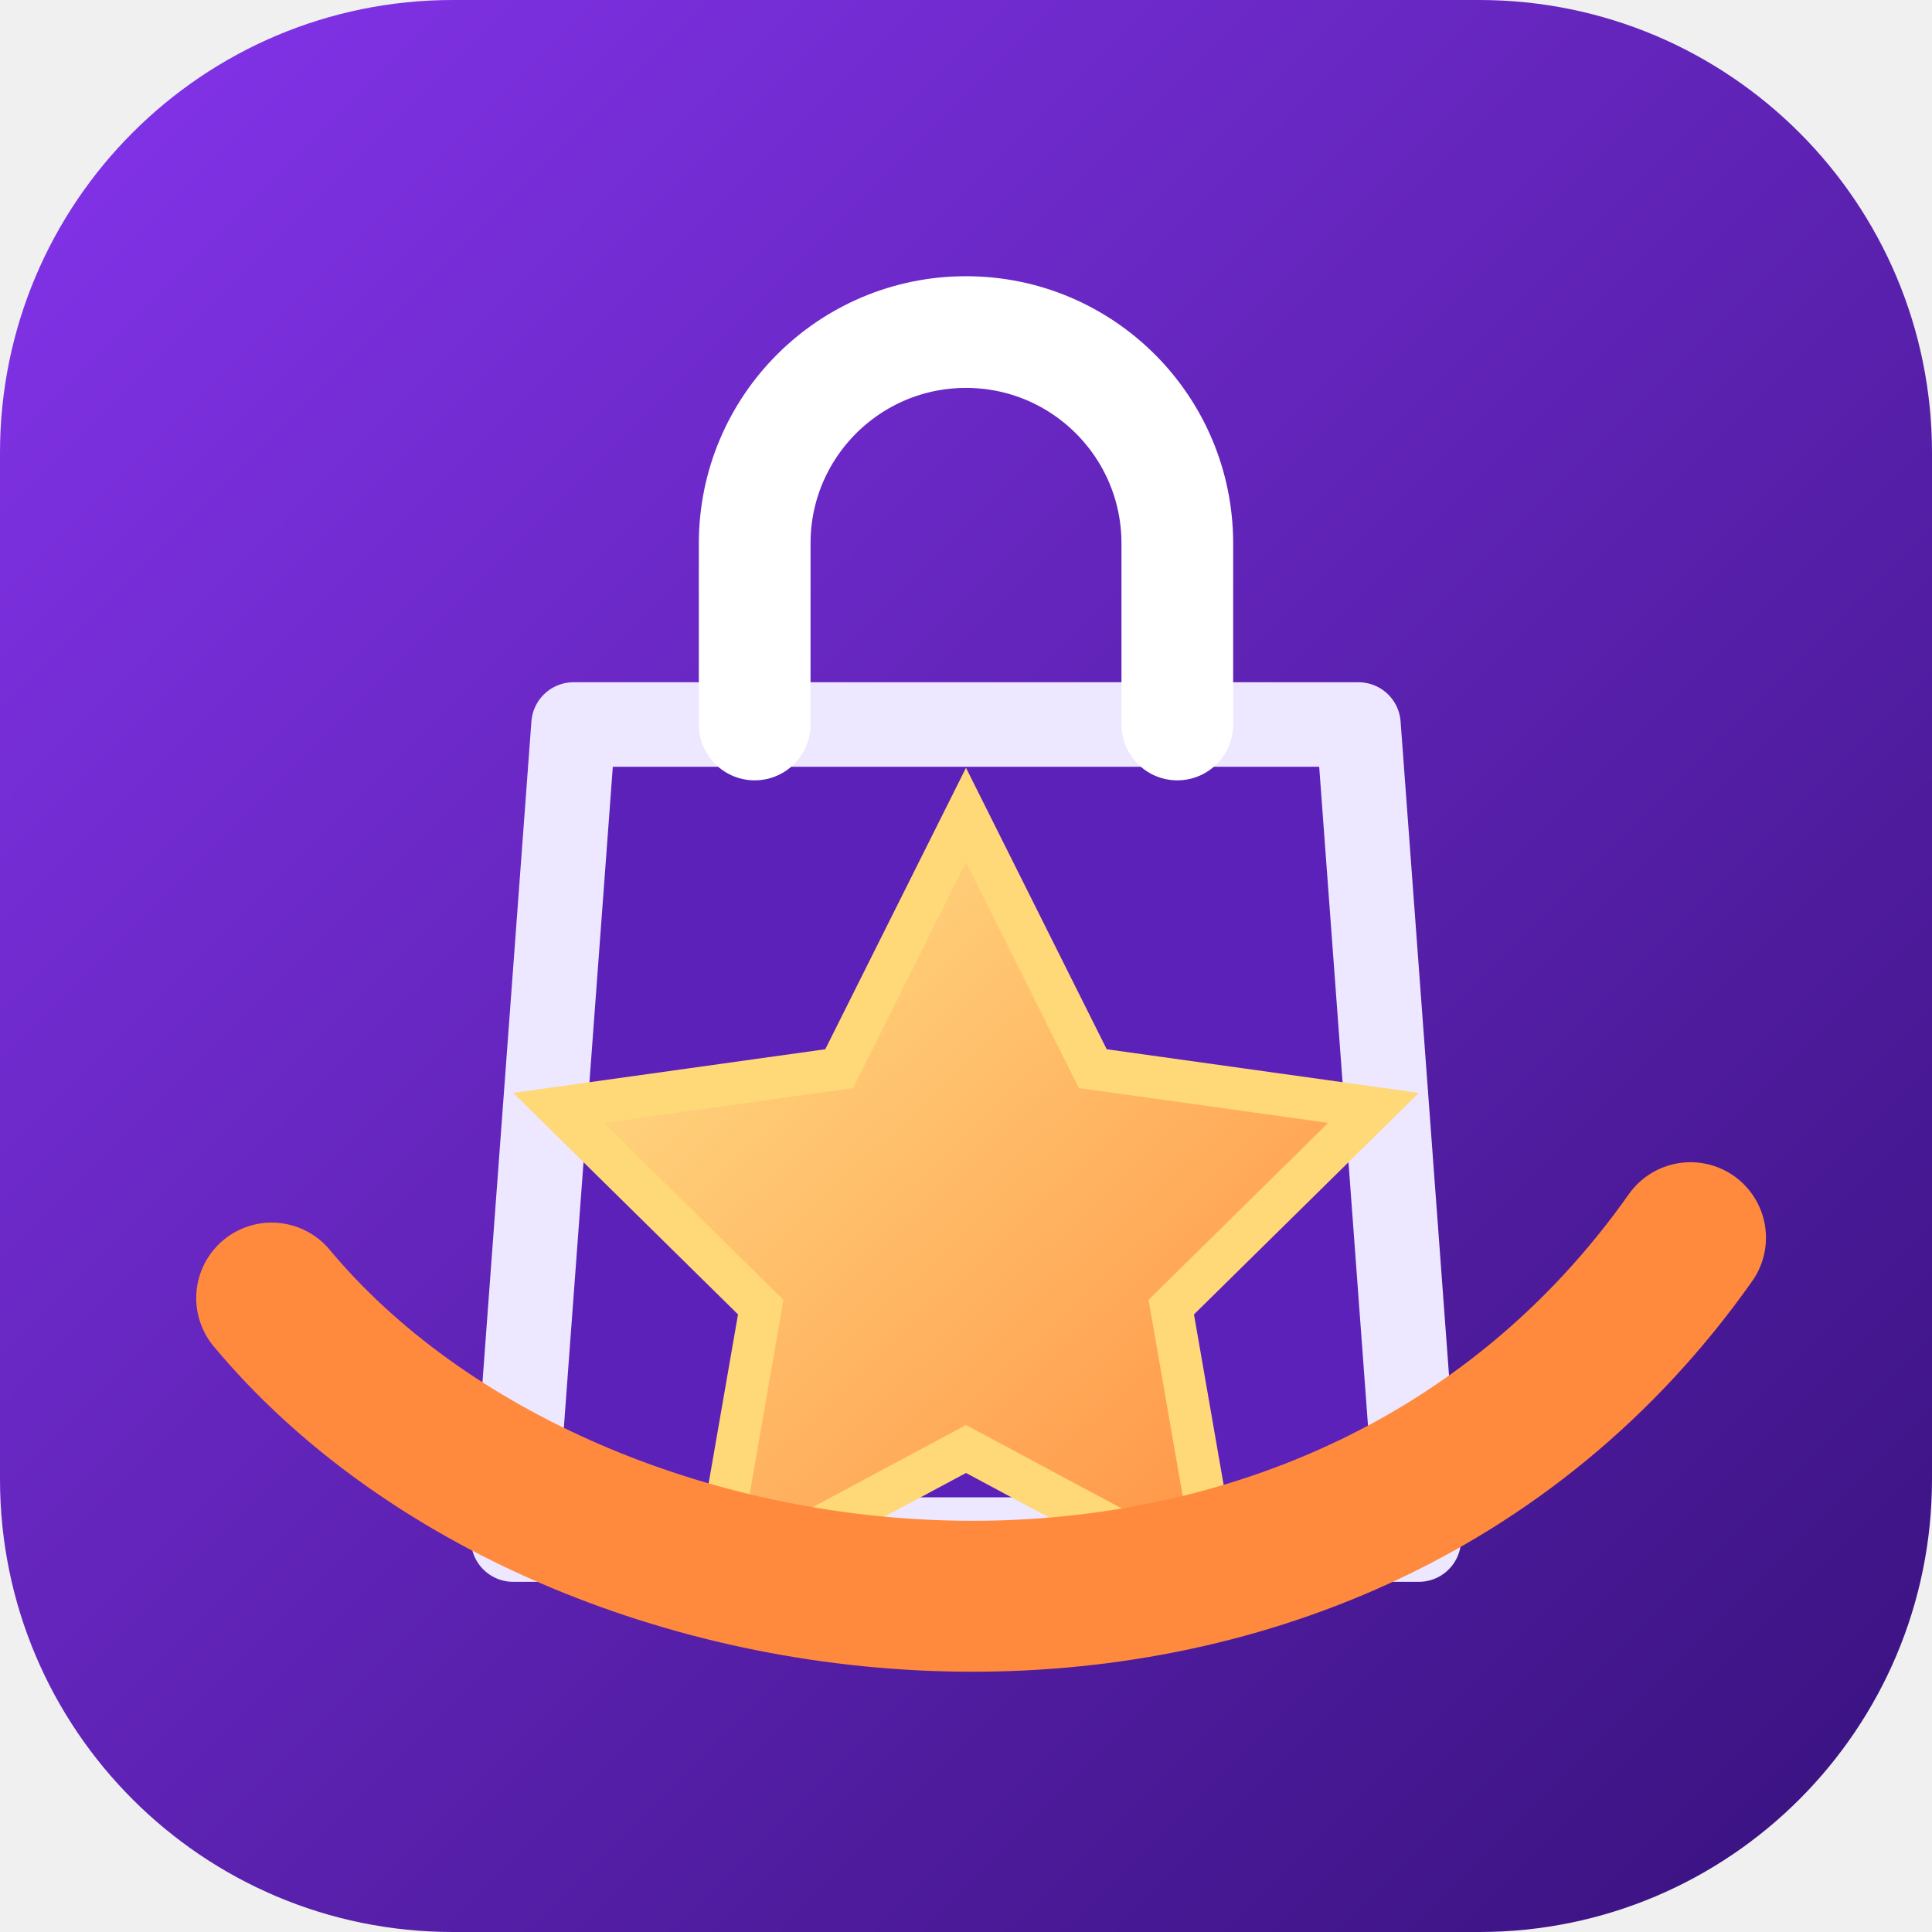
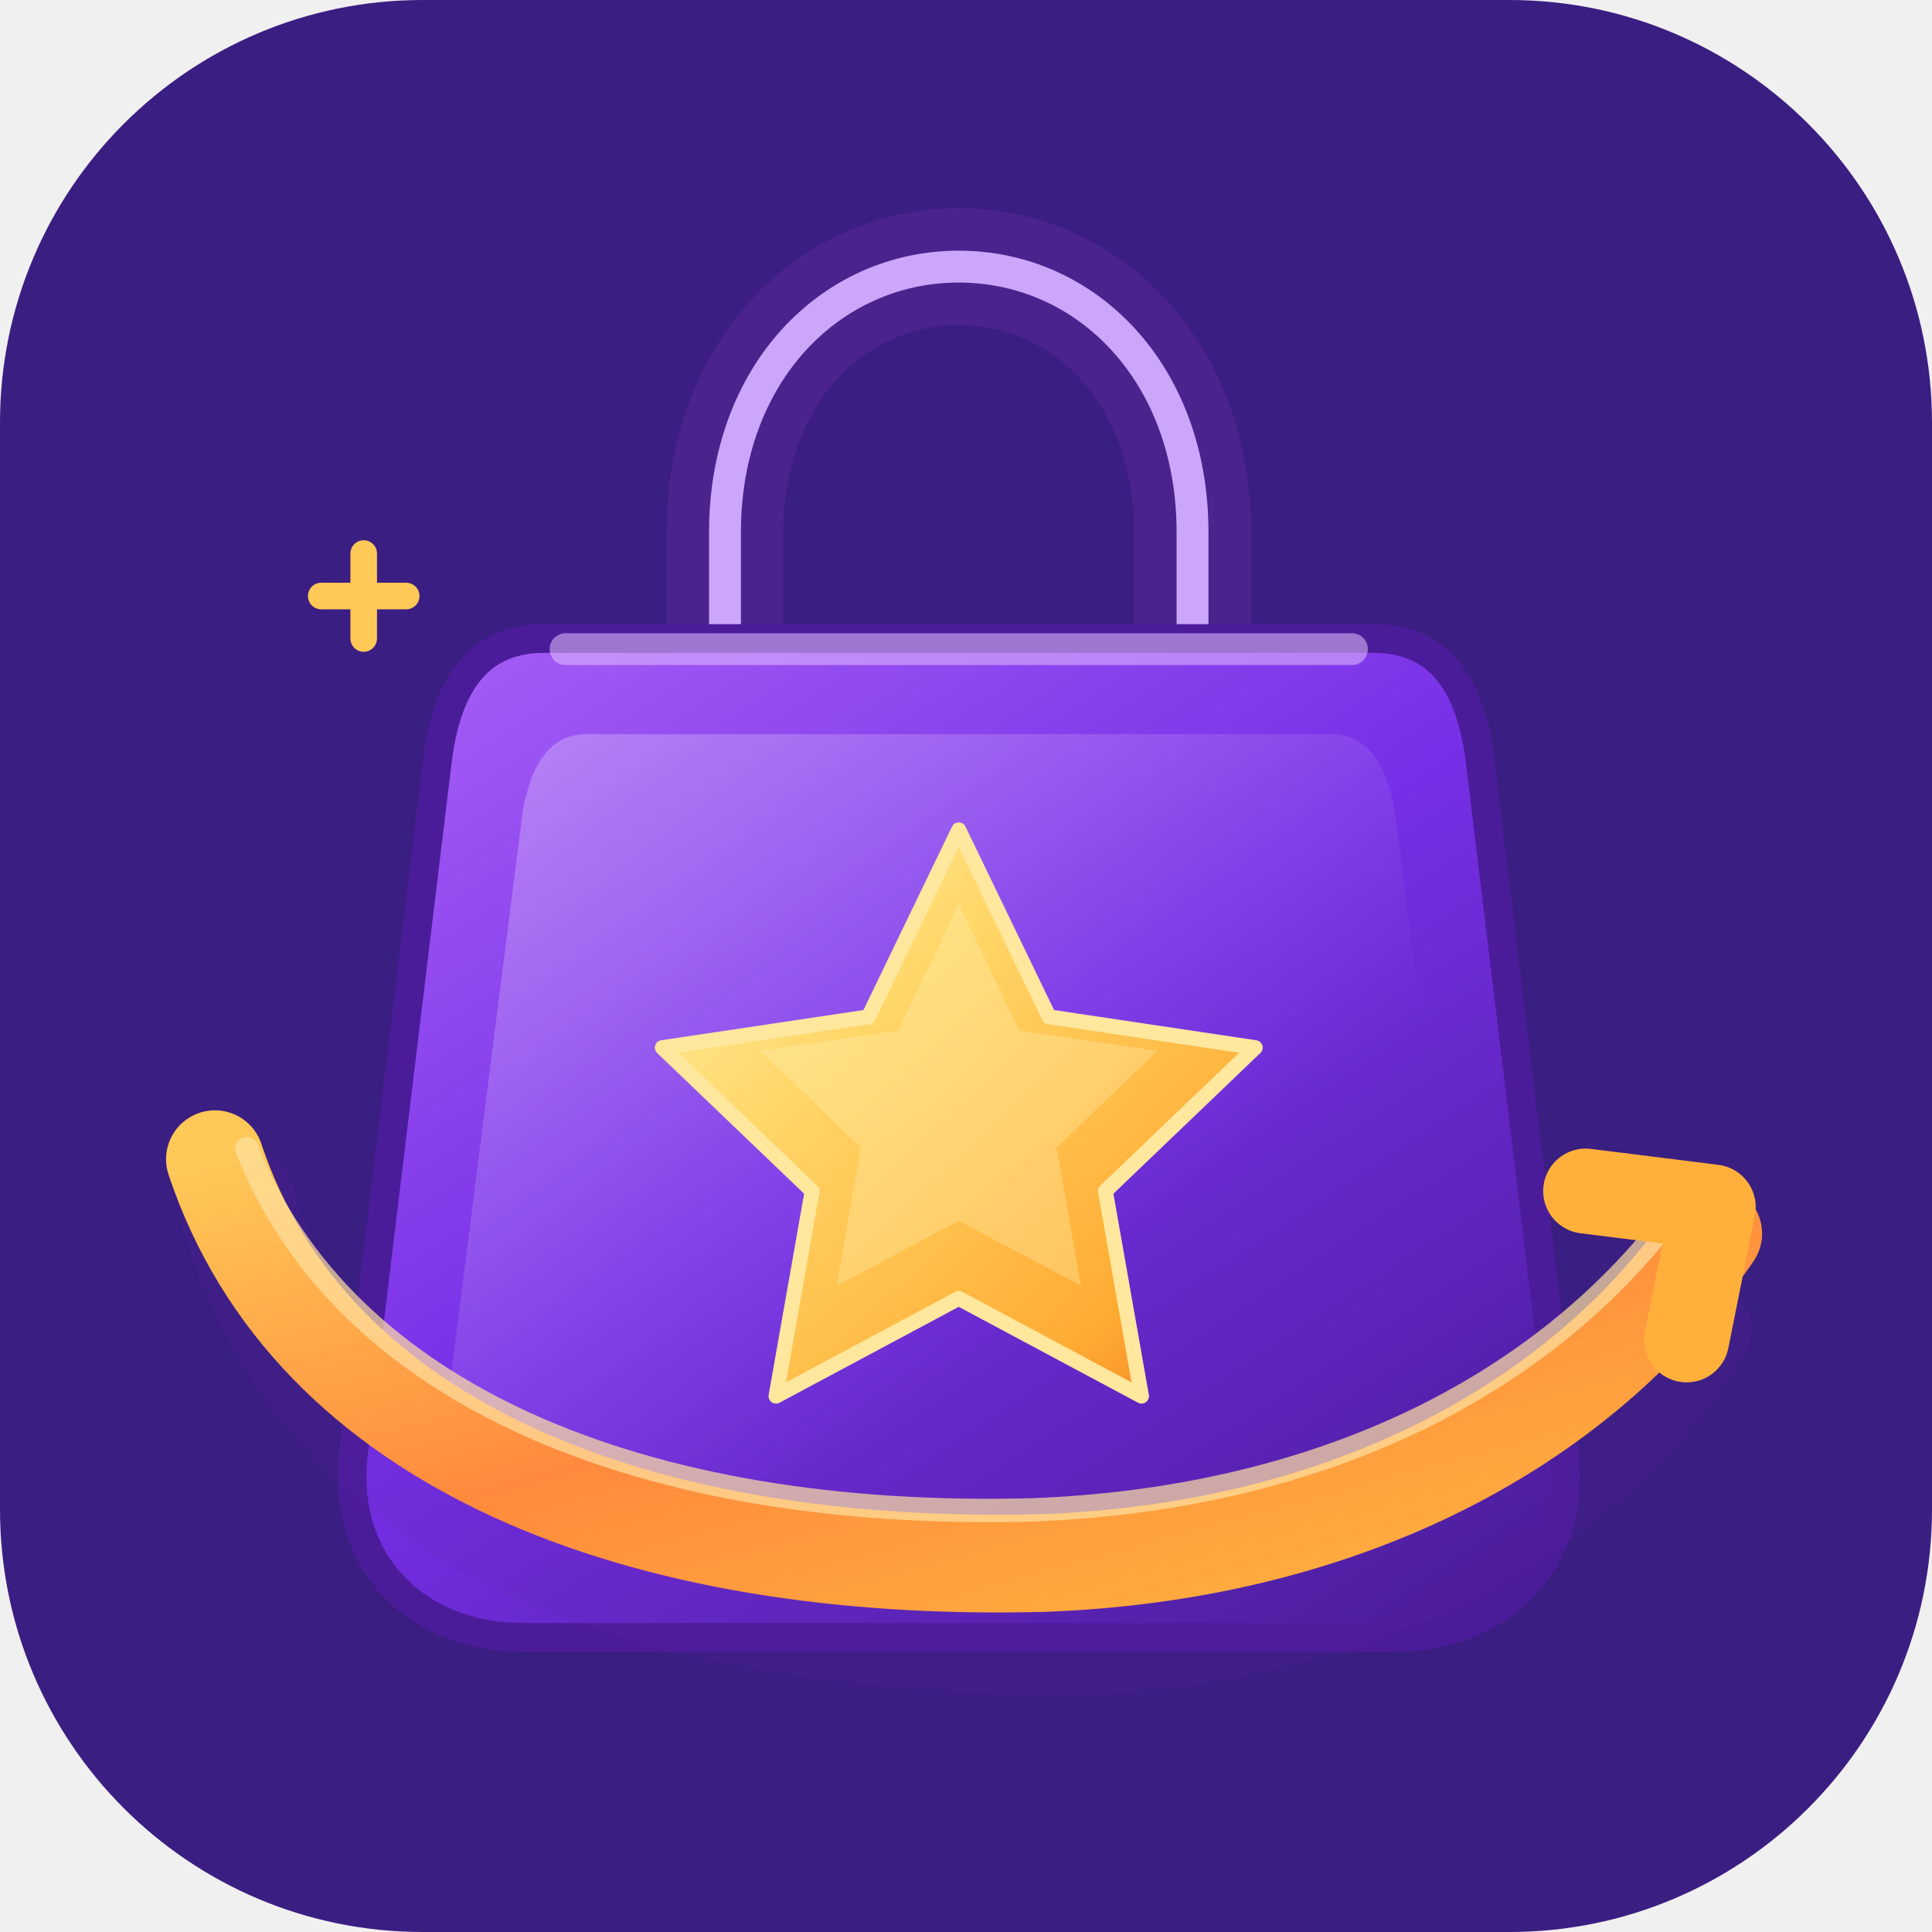
- <svg xmlns="http://www.w3.org/2000/svg" viewBox="0 0 64 64" role="img" aria-label="Vidalys Fideliza">
-   <defs>
-     <linearGradient id="p" x1="0" y1="0" x2="1" y2="1">
-       <stop stop-color="#8534EC" />
-       <stop offset="1" stop-color="#37117C" />
-     </linearGradient>
-     <linearGradient id="g" x1="0" x2="1" y1="0" y2="1">
-       <stop stop-color="#FFE68D" />
-       <stop offset="1" stop-color="#FF8A3D" />
-     </linearGradient>
-   </defs>
-   <rect width="64" height="64" rx="15" fill="url(#p)" />
-   <path d="M19 24h26l2 27H17z" fill="#5C21B8" stroke="#EDE7FF" stroke-width="2.8" stroke-linejoin="round" />
-   <path d="M25 24v-6a7 7 0 0 1 14 0v6" fill="none" stroke="#fff" stroke-width="3.7" stroke-linecap="round" />
-   <path d="m32 27 4.2 8.4 9.3 1.3-6.7 6.6 1.6 9.2-8.4-4.5-8.4 4.5 1.6-9.2-6.7-6.6 9.3-1.3z" fill="url(#g)" stroke="#FFD978" stroke-width="1.4" />
-   <path d="M9 43c10 12 35 15 47-2" fill="none" stroke="#FF8A3D" stroke-width="5" stroke-linecap="round" />
+ <svg xmlns="http://www.w3.org/2000/svg" viewBox="0 0 160 160" role="img" aria-label="Vidalys Fideliza">
+   <rect width="160" height="160" rx="35" fill="#3B1E82" />
+   <g transform="translate(9 8) scale(.88)">
+     <defs>
+       <linearGradient id="bag" x1=".1" y1="0" x2=".9" y2="1">
+         <stop stop-color="#A45CF6" />
+         <stop offset=".46" stop-color="#772FE7" />
+         <stop offset="1" stop-color="#4A1C9A" />
+       </linearGradient>
+       <linearGradient id="gloss" x1="0" y1="0" x2="1" y2="1">
+         <stop stop-color="#FFFFFF" stop-opacity=".28" />
+         <stop offset=".65" stop-color="#FFFFFF" stop-opacity="0" />
+       </linearGradient>
+       <linearGradient id="gold" x1="0" y1="0" x2="1" y2="1">
+         <stop stop-color="#FFF3A6" />
+         <stop offset=".35" stop-color="#FFD668" />
+         <stop offset=".8" stop-color="#FFAC33" />
+         <stop offset="1" stop-color="#F27A24" />
+       </linearGradient>
+       <linearGradient id="orbit" x1="0" y1="0" x2="1" y2="1">
+         <stop stop-color="#FFC857" />
+         <stop offset=".5" stop-color="#FF8A3D" />
+         <stop offset="1" stop-color="#FFB53F" />
+       </linearGradient>
+       <filter id="shadow" x="-30%" y="-30%" width="160%" height="170%">
+         <feDropShadow dx="0" dy="6" stdDeviation="4" flood-color="#34135E" flood-opacity=".24" />
+       </filter>
+     </defs>
+     <g>
+       <path d="M58 56V41c0-15 10-25 22-25s22 10 22 25v15" fill="none" stroke="#4A238D" stroke-width="11" stroke-linecap="round" />
+       <path d="M58 56V41c0-15 10-25 22-25s22 10 22 25v15" fill="none" stroke="#CBA6FA" stroke-width="3" stroke-linecap="round" />
+       <path d="M41 51h78c6 0 9 4 10 11l8 66c1 10-6 17-16 17H39c-10 0-17-7-16-17l8-66c1-7 4-11 10-11Z" fill="url(#bag)" stroke="#4B1C9A" stroke-width="2.7" />
+       <path d="M45 60h70c3 0 5 2 6 7l7 55c1 8-3 12-11 12H43c-8 0-12-4-11-12l7-55c1-5 3-7 6-7Z" fill="url(#gloss)" />
+       <path d="M43 52h74" stroke="#E1BEFF" stroke-opacity=".55" stroke-width="3" stroke-linecap="round" />
+       <path d="M80 69l8.5 17.6 19.4 2.9-14.1 13.5 3.4 19.3L80 113.1l-17.2 9.2 3.4-19.3-14.1-13.5 19.4-2.9Z" fill="url(#gold)" stroke="#FFE79E" stroke-width="1.4" stroke-linejoin="round" />
+       <path d="M80 76l5.7 11.9 13 1.9-9.5 9.1 2.3 13-11.5-6.1-11.5 6.1 2.3-13-9.5-9.1 13-1.9Z" fill="#FFF3B4" opacity=".31" />
+     </g>
+     <path d="M12 104c8 29 36 40 74 41 27 1 52-11 63-29" fill="none" stroke="#5625A6" stroke-opacity=".14" stroke-width="11" stroke-linecap="round" />
+     <path d="M10 100c9 27 40 39 78 38 27-1 50-12 63-31" fill="none" stroke="url(#orbit)" stroke-width="9.2" stroke-linecap="round" />
+     <path d="M13 99c9 23 37 35 74 34 26-1 48-11 61-29" fill="none" stroke="#FFE1A2" stroke-opacity=".7" stroke-width="2.2" stroke-linecap="round" />
+     <path d="M139 103l12 1.5-2.5 12.5" fill="none" stroke="#FFB03B" stroke-width="8" stroke-linecap="round" stroke-linejoin="round" />
+     <path d="M24 51v-8M20 47h8" stroke="#FFC857" stroke-width="2.5" stroke-linecap="round" />
+   </g>
</svg>
